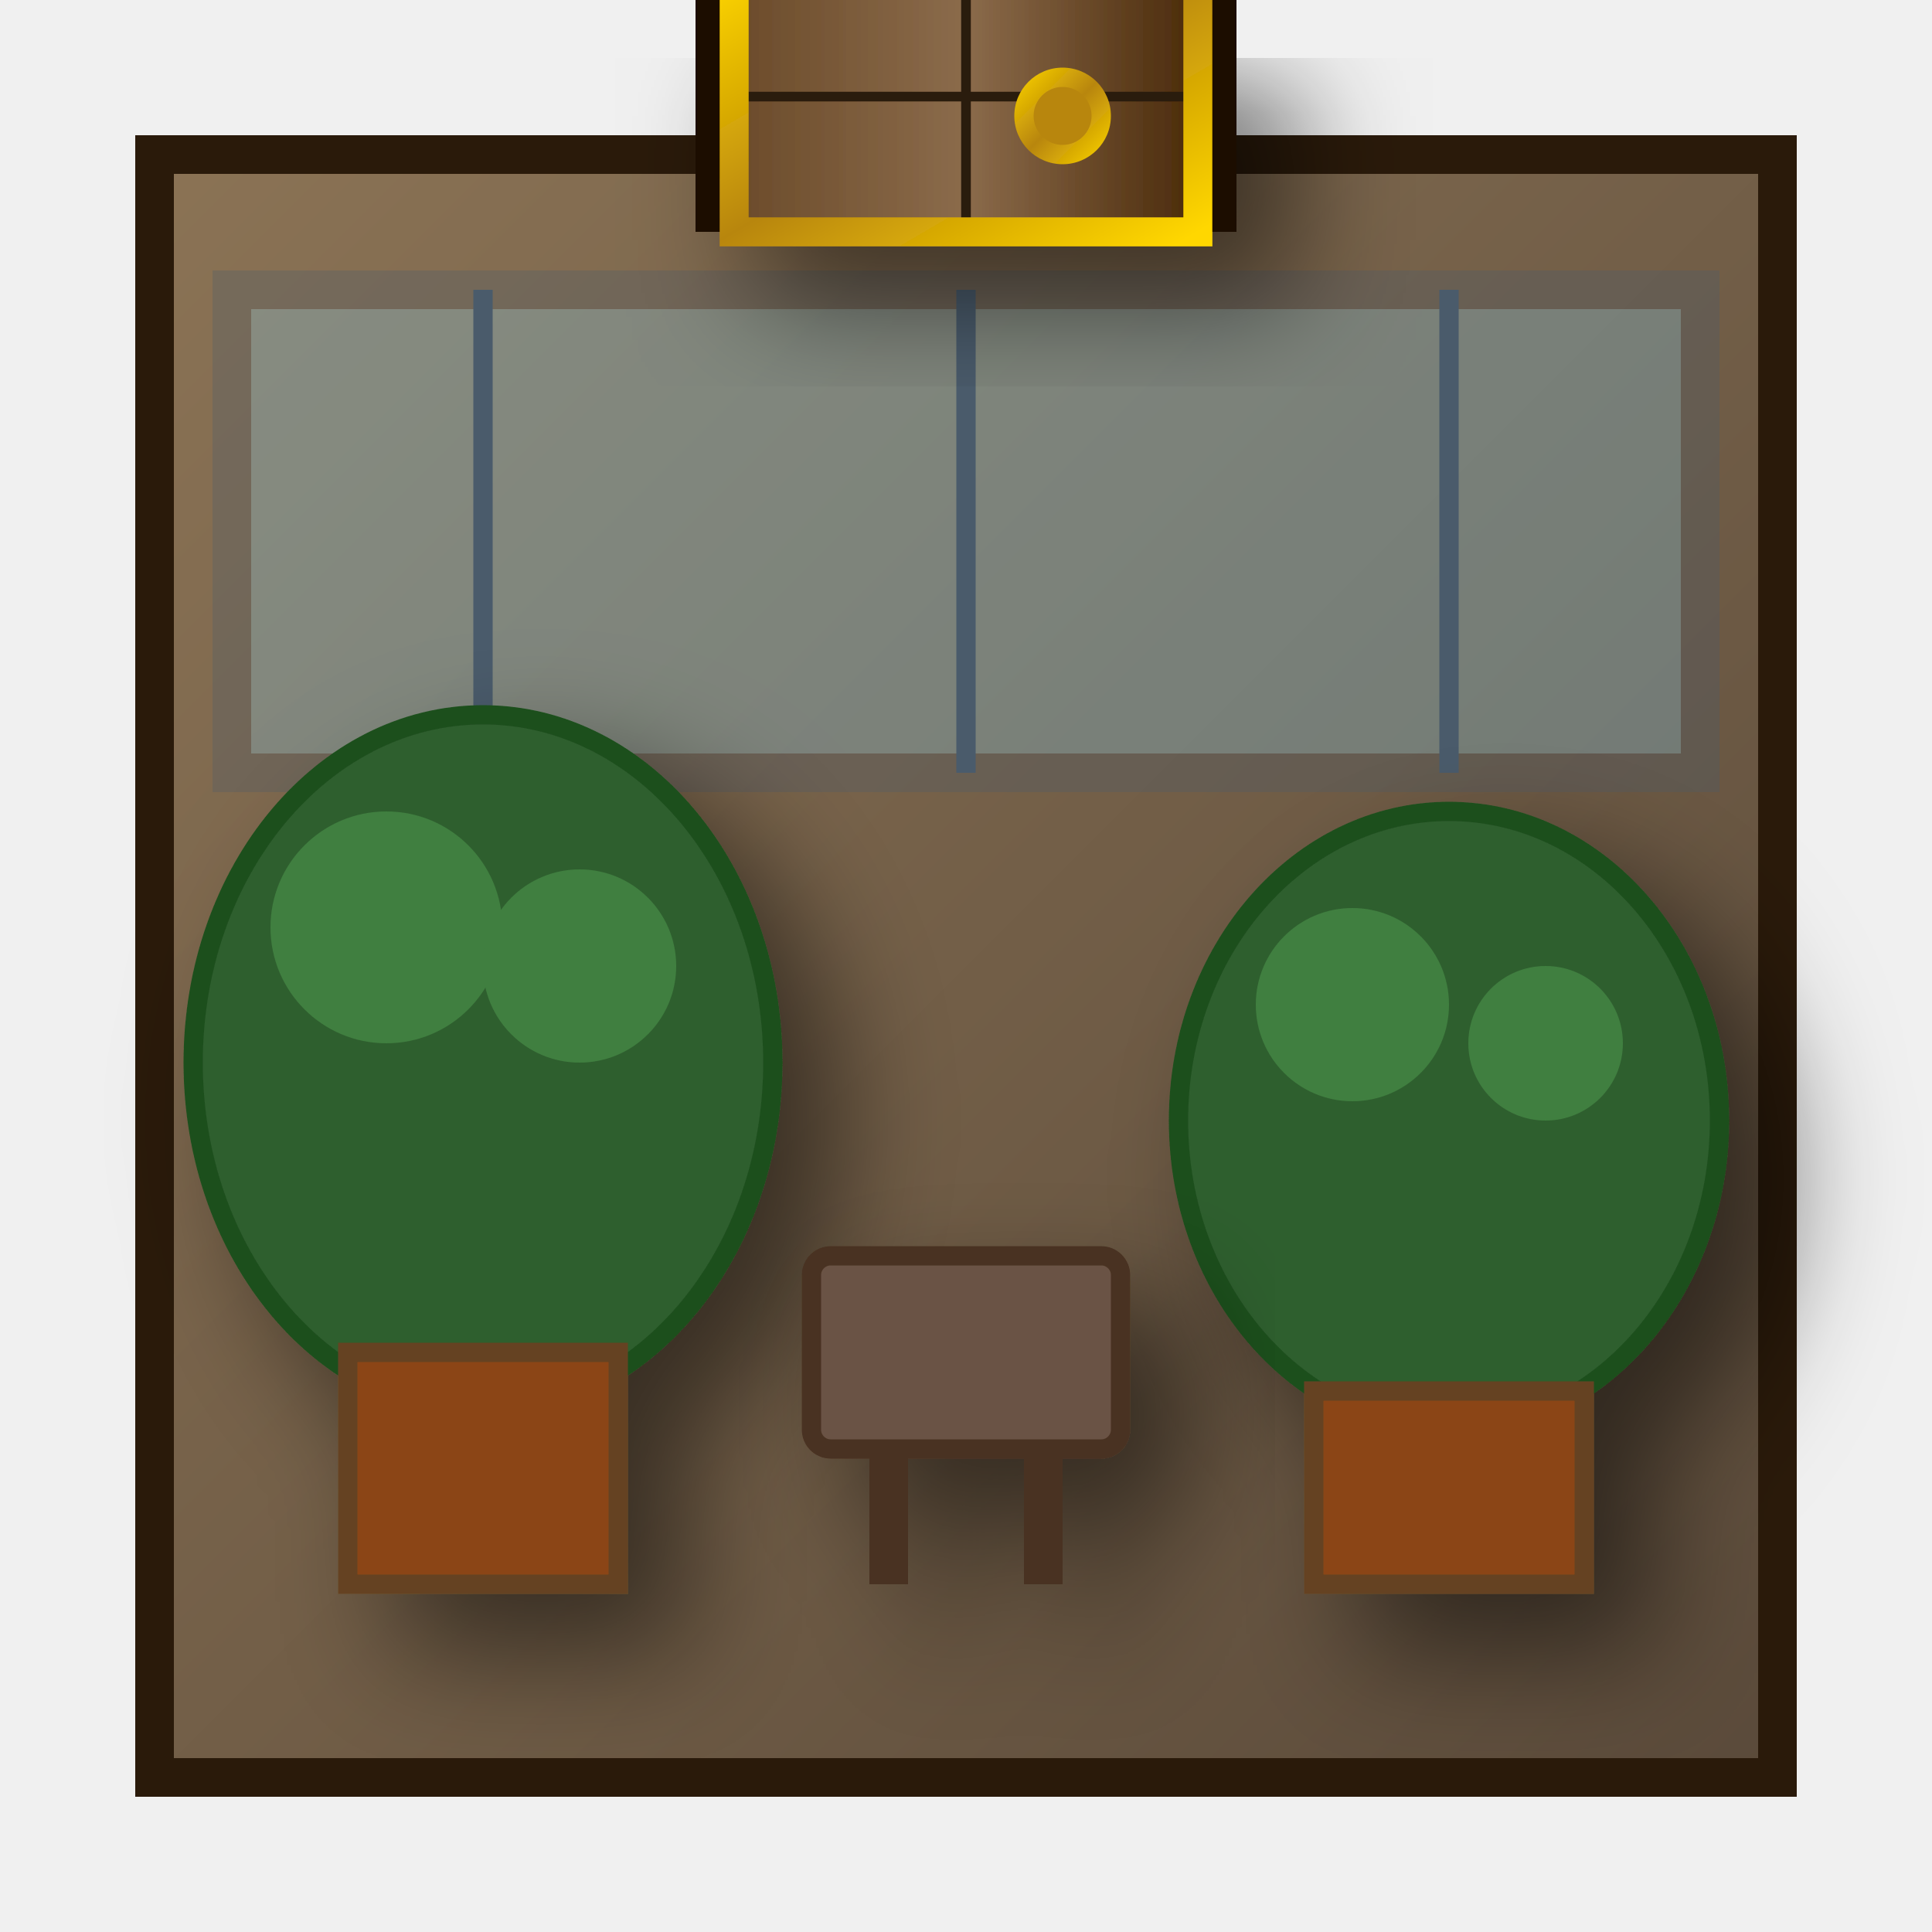
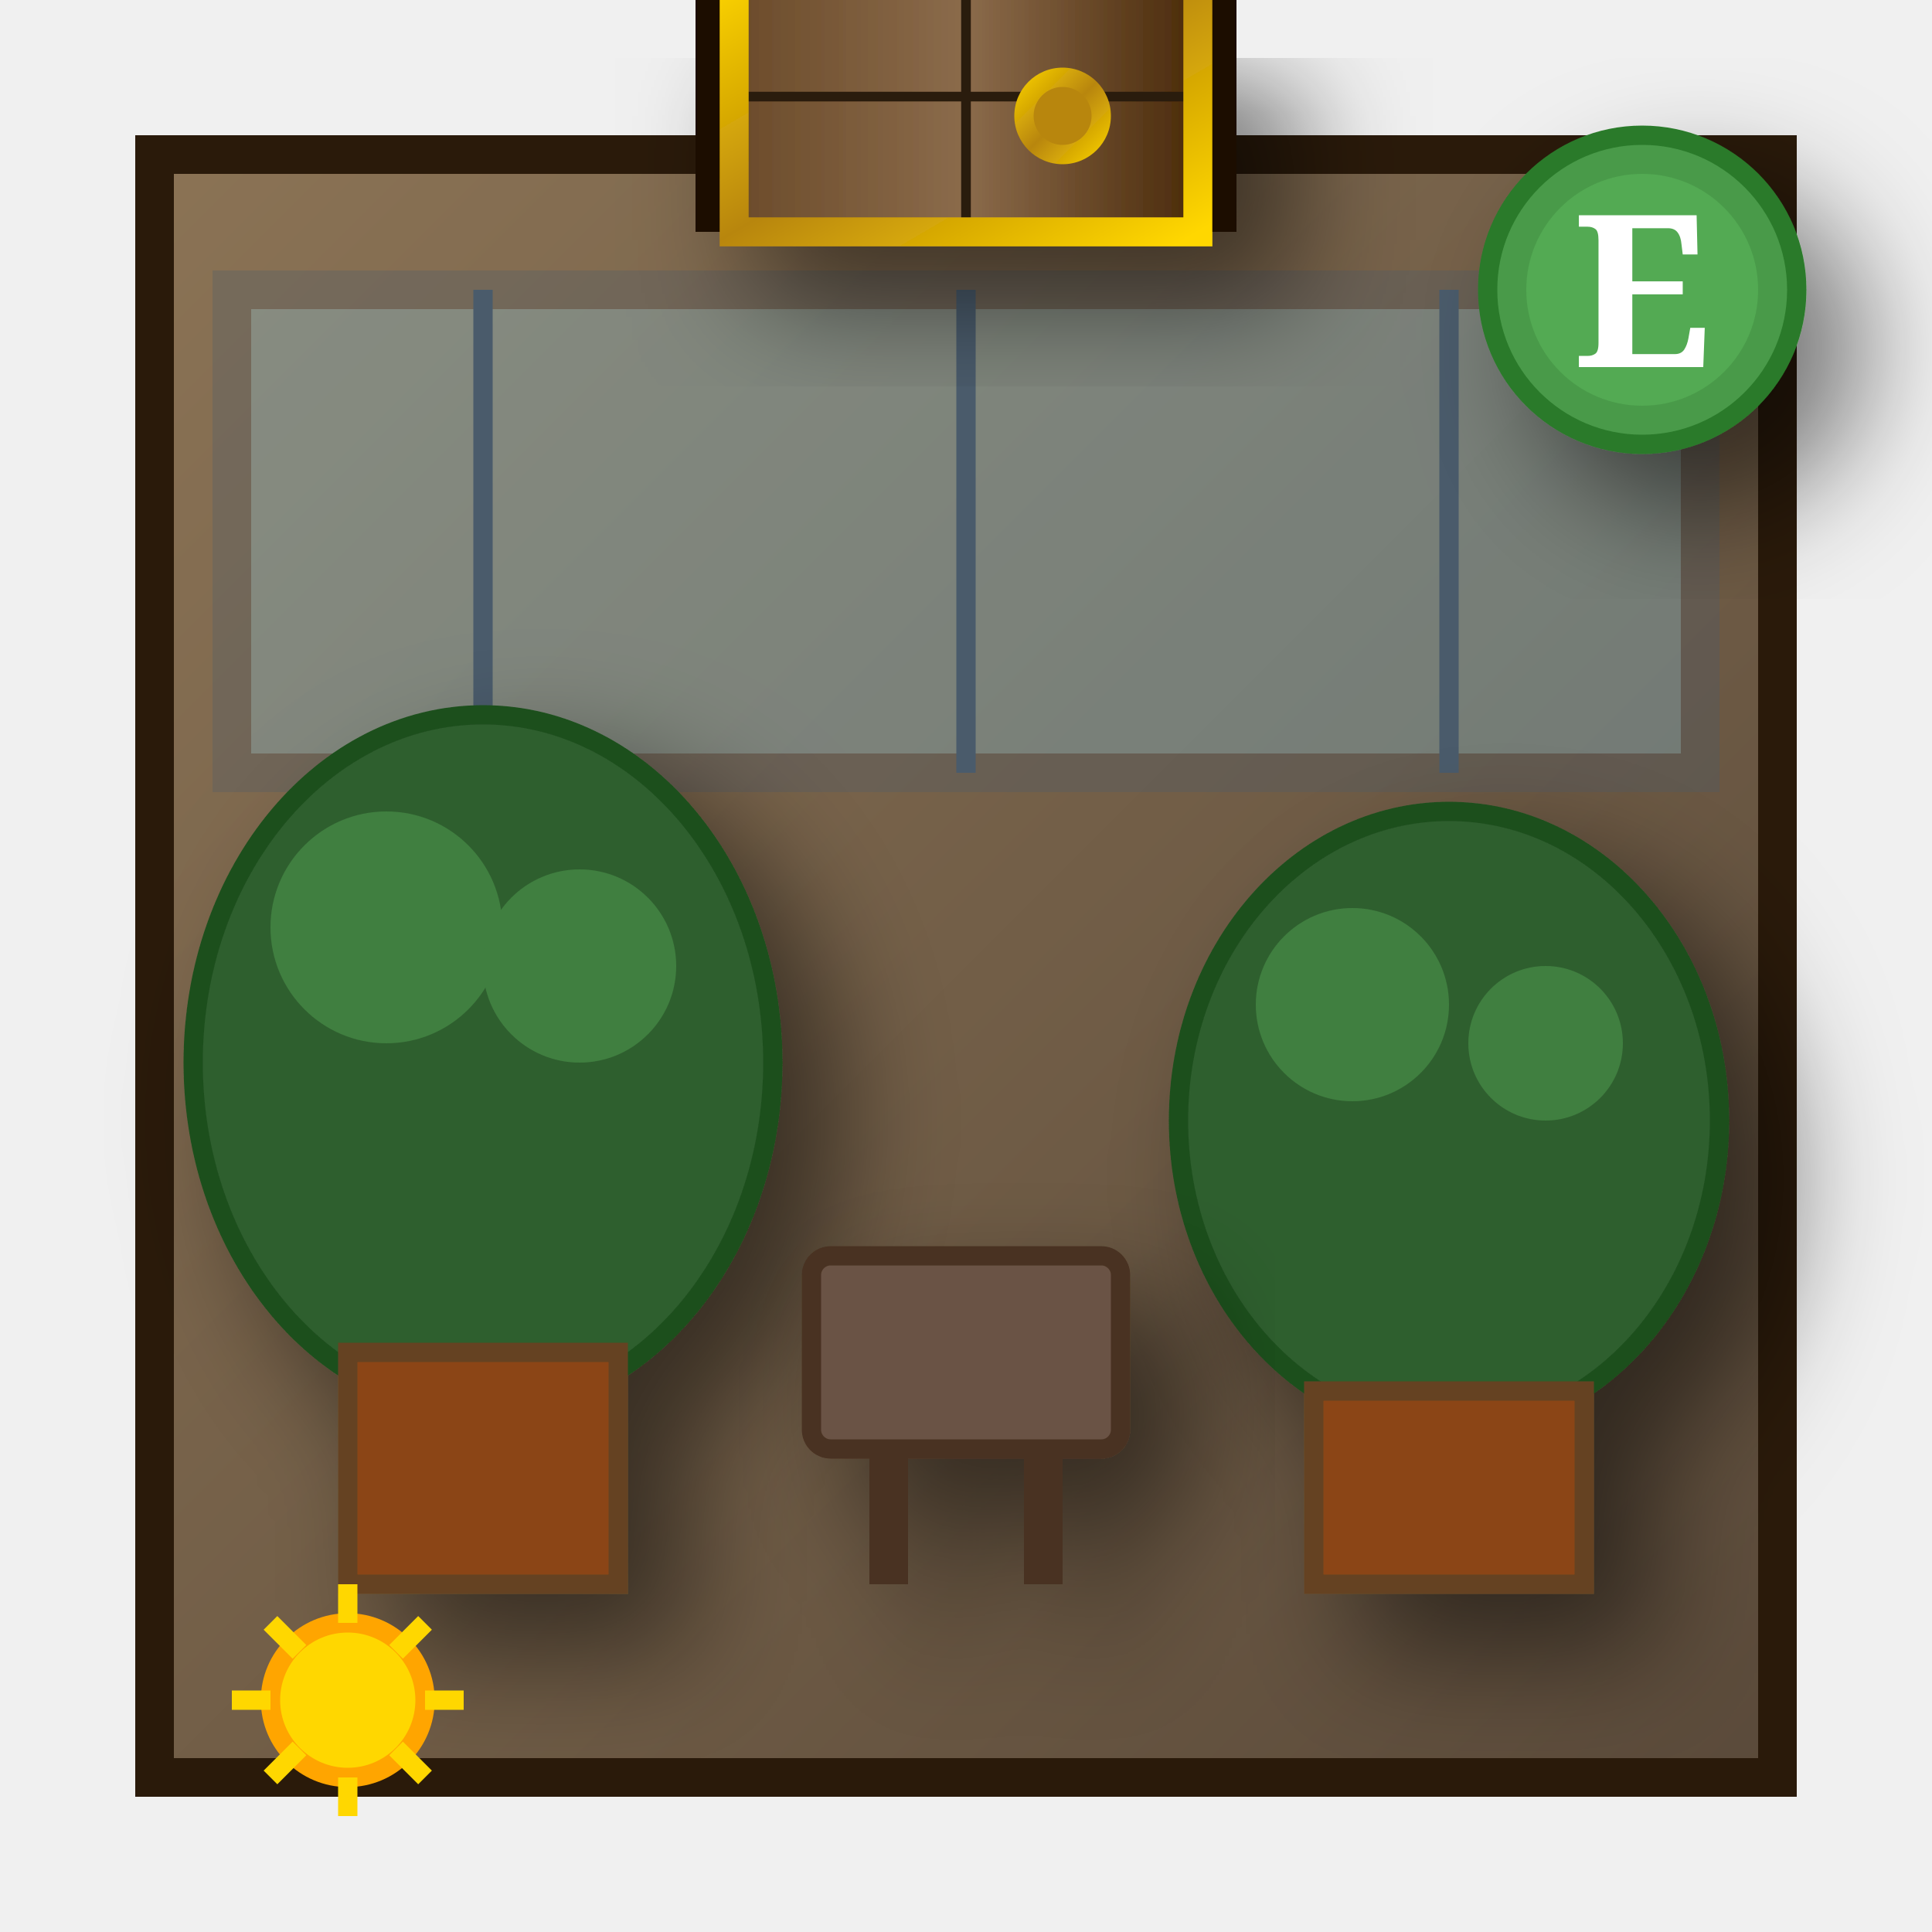
<svg xmlns="http://www.w3.org/2000/svg" viewBox="0 0 100 100" width="400" height="400">
  <defs>
    <linearGradient id="floorGrad" x1="0%" y1="0%" x2="100%" y2="100%">
      <stop offset="0%" style="stop-color:#8B7355" />
      <stop offset="100%" style="stop-color:#5A4A3A" />
    </linearGradient>
    <linearGradient id="doorWood" x1="0%" y1="0%" x2="100%" y2="0%">
      <stop offset="0%" style="stop-color:#6B4B2A" />
      <stop offset="50%" style="stop-color:#8B6B4B" />
      <stop offset="100%" style="stop-color:#4A2A0A" />
    </linearGradient>
    <linearGradient id="goldTrim" x1="0%" y1="0%" x2="100%" y2="100%">
      <stop offset="0%" style="stop-color:#FFD700" />
      <stop offset="50%" style="stop-color:#B8860B" />
      <stop offset="100%" style="stop-color:#FFD700" />
    </linearGradient>
    <filter id="softShadow" x="-50%" y="-50%" width="200%" height="200%">
      <feGaussianBlur in="SourceAlpha" stdDeviation="3" />
      <feOffset dx="3" dy="3" result="offsetblur" />
      <feComponentTransfer>
        <feFuncA type="linear" slope="0.5" />
      </feComponentTransfer>
      <feMerge>
        <feMergeNode />
        <feMergeNode in="SourceGraphic" />
      </feMerge>
    </filter>
  </defs>
  <rect x="8" y="8" width="84" height="84" fill="url(#floorGrad)" stroke="#2A1A0A" stroke-width="2" />
  <rect x="12" y="15" width="76" height="25" fill="#87CEEB" opacity="0.3" stroke="#4A5B6B" stroke-width="2" />
  <line x1="25" y1="15" x2="25" y2="40" stroke="#4A5B6B" stroke-width="1" />
  <line x1="50" y1="15" x2="50" y2="40" stroke="#4A5B6B" stroke-width="1" />
  <line x1="75" y1="15" x2="75" y2="40" stroke="#4A5B6B" stroke-width="1" />
  <g filter="url(#softShadow)">
    <ellipse cx="25" cy="55" rx="15" ry="18" fill="#2F5F2F" stroke="#1F4F1F" stroke-width="1" />
    <circle cx="20" cy="48" r="6" fill="#3F7F3F" />
    <circle cx="30" cy="50" r="5" fill="#3F7F3F" />
    <rect x="18" y="70" width="14" height="12" fill="#8B4513" stroke="#654321" stroke-width="1" />
  </g>
  <g filter="url(#softShadow)">
    <ellipse cx="75" cy="58" rx="14" ry="16" fill="#2F5F2F" stroke="#1F4F1F" stroke-width="1" />
    <circle cx="70" cy="52" r="5" fill="#3F7F3F" />
    <circle cx="80" cy="54" r="4" fill="#3F7F3F" />
    <rect x="68" y="72" width="14" height="10" fill="#8B4513" stroke="#654321" stroke-width="1" />
  </g>
  <g filter="url(#softShadow)">
    <rect x="42" y="65" width="16" height="10" fill="#6B5344" stroke="#4A3324" stroke-width="1" rx="1" />
    <line x1="46" y1="75" x2="46" y2="82" stroke="#4A3324" stroke-width="2" />
    <line x1="54" y1="75" x2="54" y2="82" stroke="#4A3324" stroke-width="2" />
  </g>
  <g filter="url(#softShadow)">
    <rect x="36" y="-4" width="28" height="16" fill="#1A0A00" />
    <rect x="38" y="-2" width="24" height="14" fill="url(#doorWood)" />
    <line x1="50" y1="-2" x2="50" y2="12" stroke="#2A1A0A" stroke-width="0.5" />
    <line x1="38" y1="5" x2="62" y2="5" stroke="#2A1A0A" stroke-width="0.5" />
    <rect x="38" y="-2" width="24" height="14" fill="none" stroke="url(#goldTrim)" stroke-width="1.5" />
    <circle cx="55" cy="6" r="2.5" fill="url(#goldTrim)" />
    <circle cx="55" cy="6" r="1.5" fill="#B8860B" />
  </g>
+   <g filter="url(#softShadow)">
+     <circle cx="85" cy="15" r="8" fill="#4A9A4A" stroke="#2A7A2A" stroke-width="1" />
+     <circle cx="85" cy="15" r="6" fill="#5ABA5A" opacity="0.5" />
+     <text x="85" y="19" text-anchor="middle" font-size="11" fill="#FFF" font-weight="bold" font-family="serif">E</text>
+   </g>
+   <g transform="translate(12, 82)">
+     <circle cx="6" cy="6" r="4" fill="#FFD700" stroke="#FFA500" stroke-width="1" />
+     <line x1="6" y1="0" x2="6" y2="2" stroke="#FFD700" stroke-width="1" />
+     <line x1="6" y1="10" x2="6" y2="12" stroke="#FFD700" stroke-width="1" />
+     <line x1="0" y1="6" x2="2" y2="6" stroke="#FFD700" stroke-width="1" />
+     <line x1="10" y1="6" x2="12" y2="6" stroke="#FFD700" stroke-width="1" />
+     <line x1="2" y1="2" x2="3.5" y2="3.5" stroke="#FFD700" stroke-width="1" />
+     <line x1="8.5" y1="8.5" x2="10" y2="10" stroke="#FFD700" stroke-width="1" />
+     <line x1="10" y1="2" x2="8.5" y2="3.5" stroke="#FFD700" stroke-width="1" />
+     <line x1="3.5" y1="8.5" x2="2" y2="10" stroke="#FFD700" stroke-width="1" />
+   </g>
</svg>
